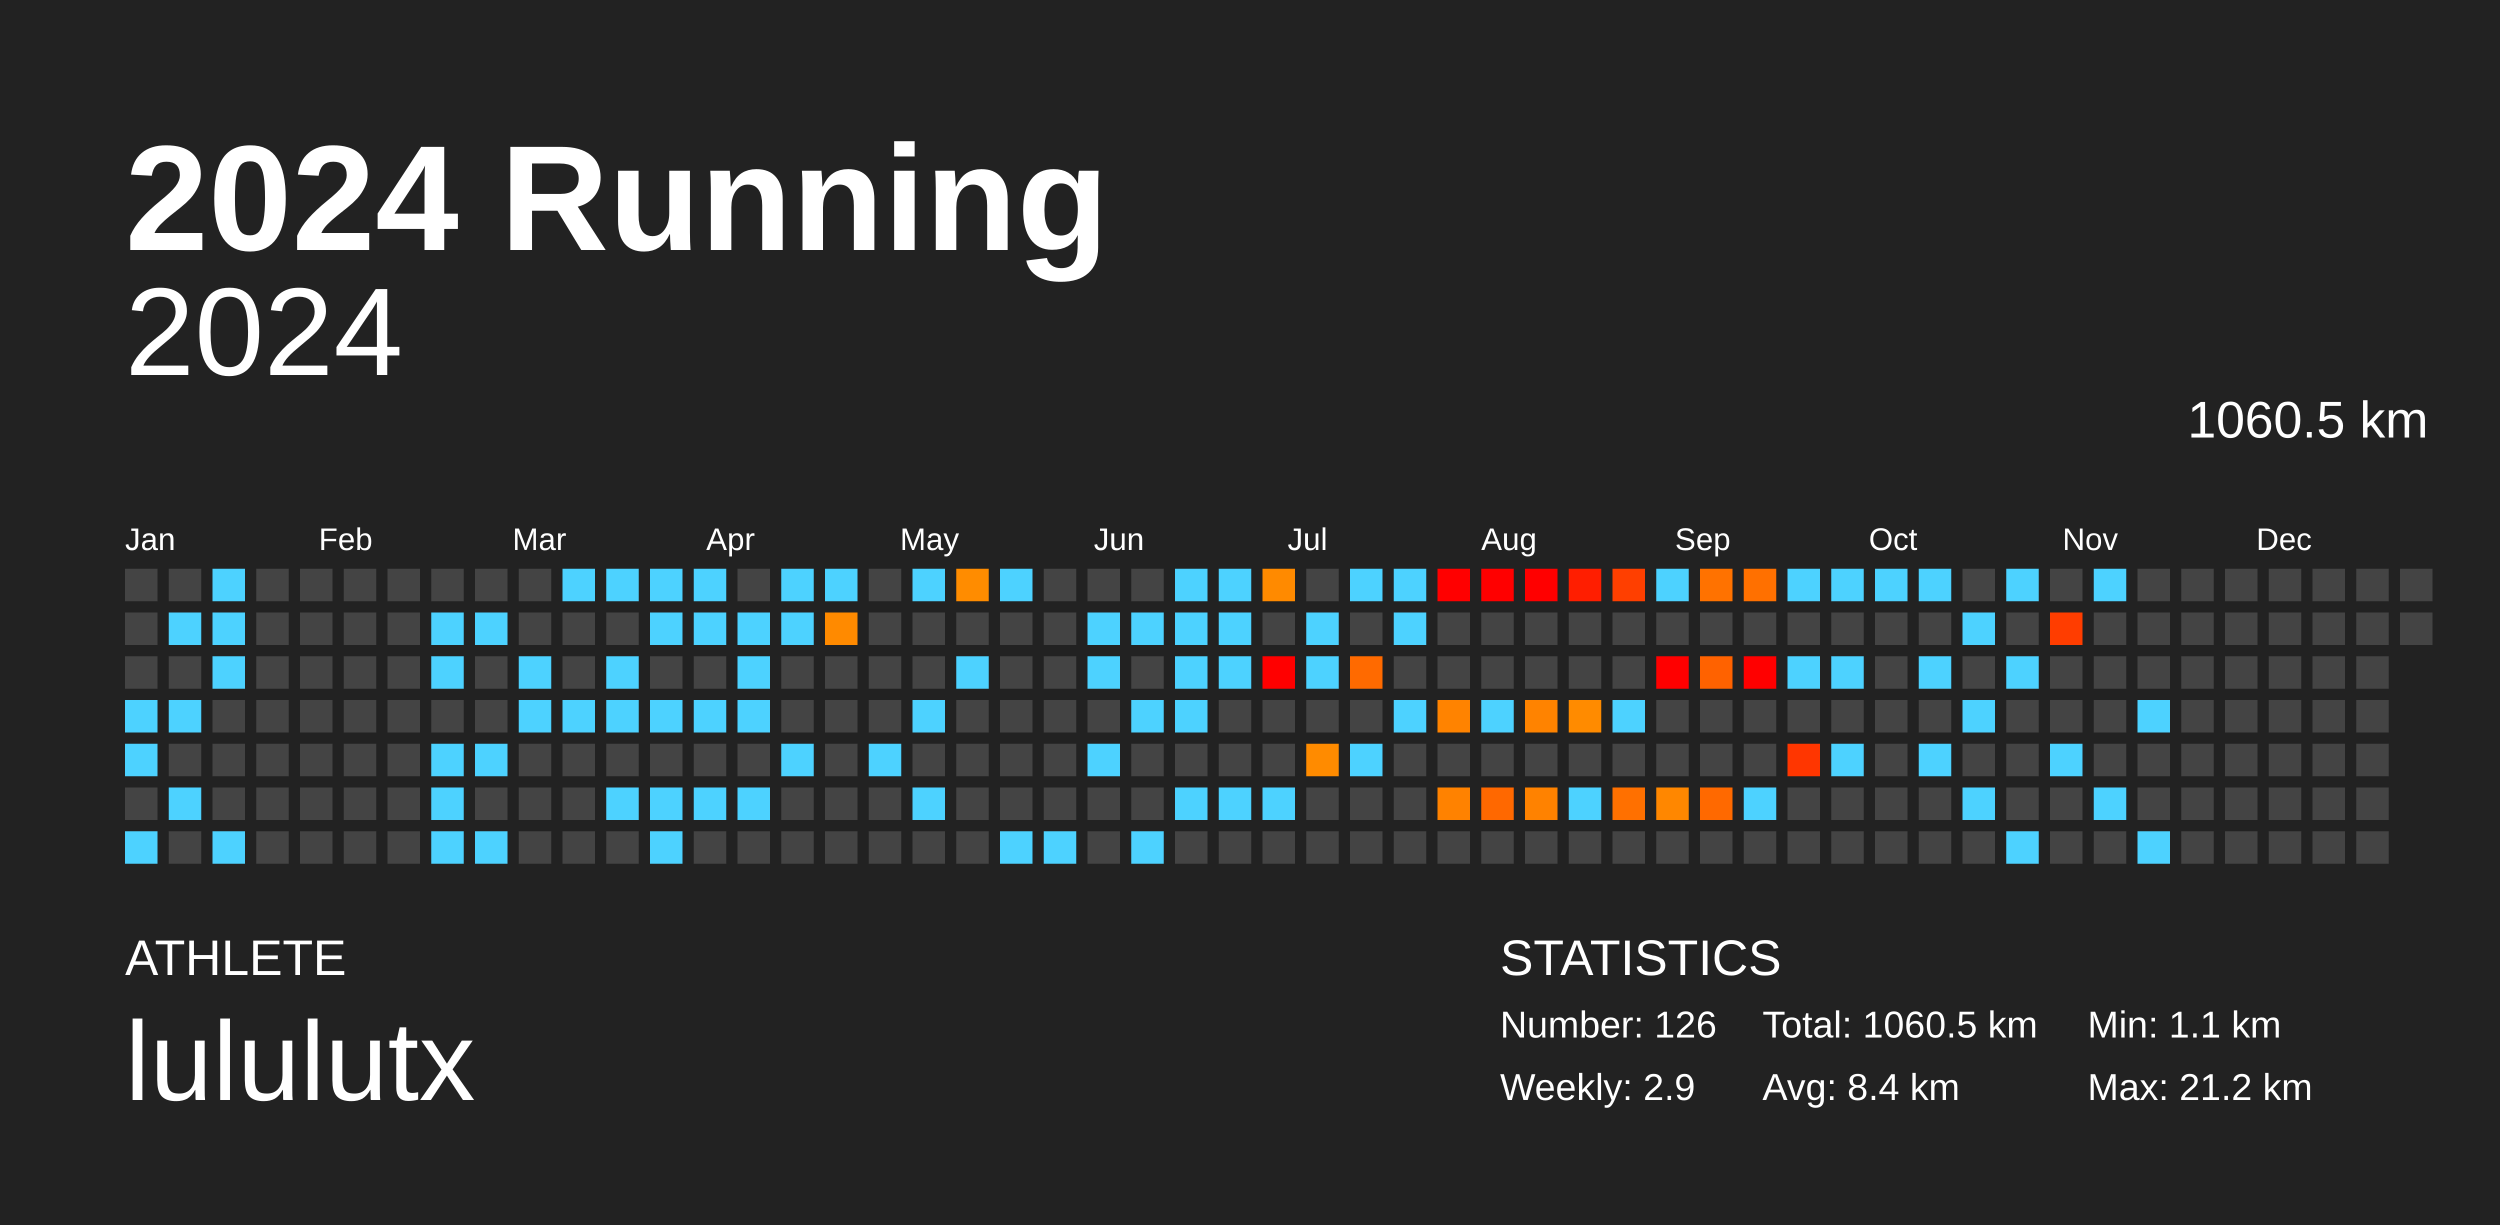
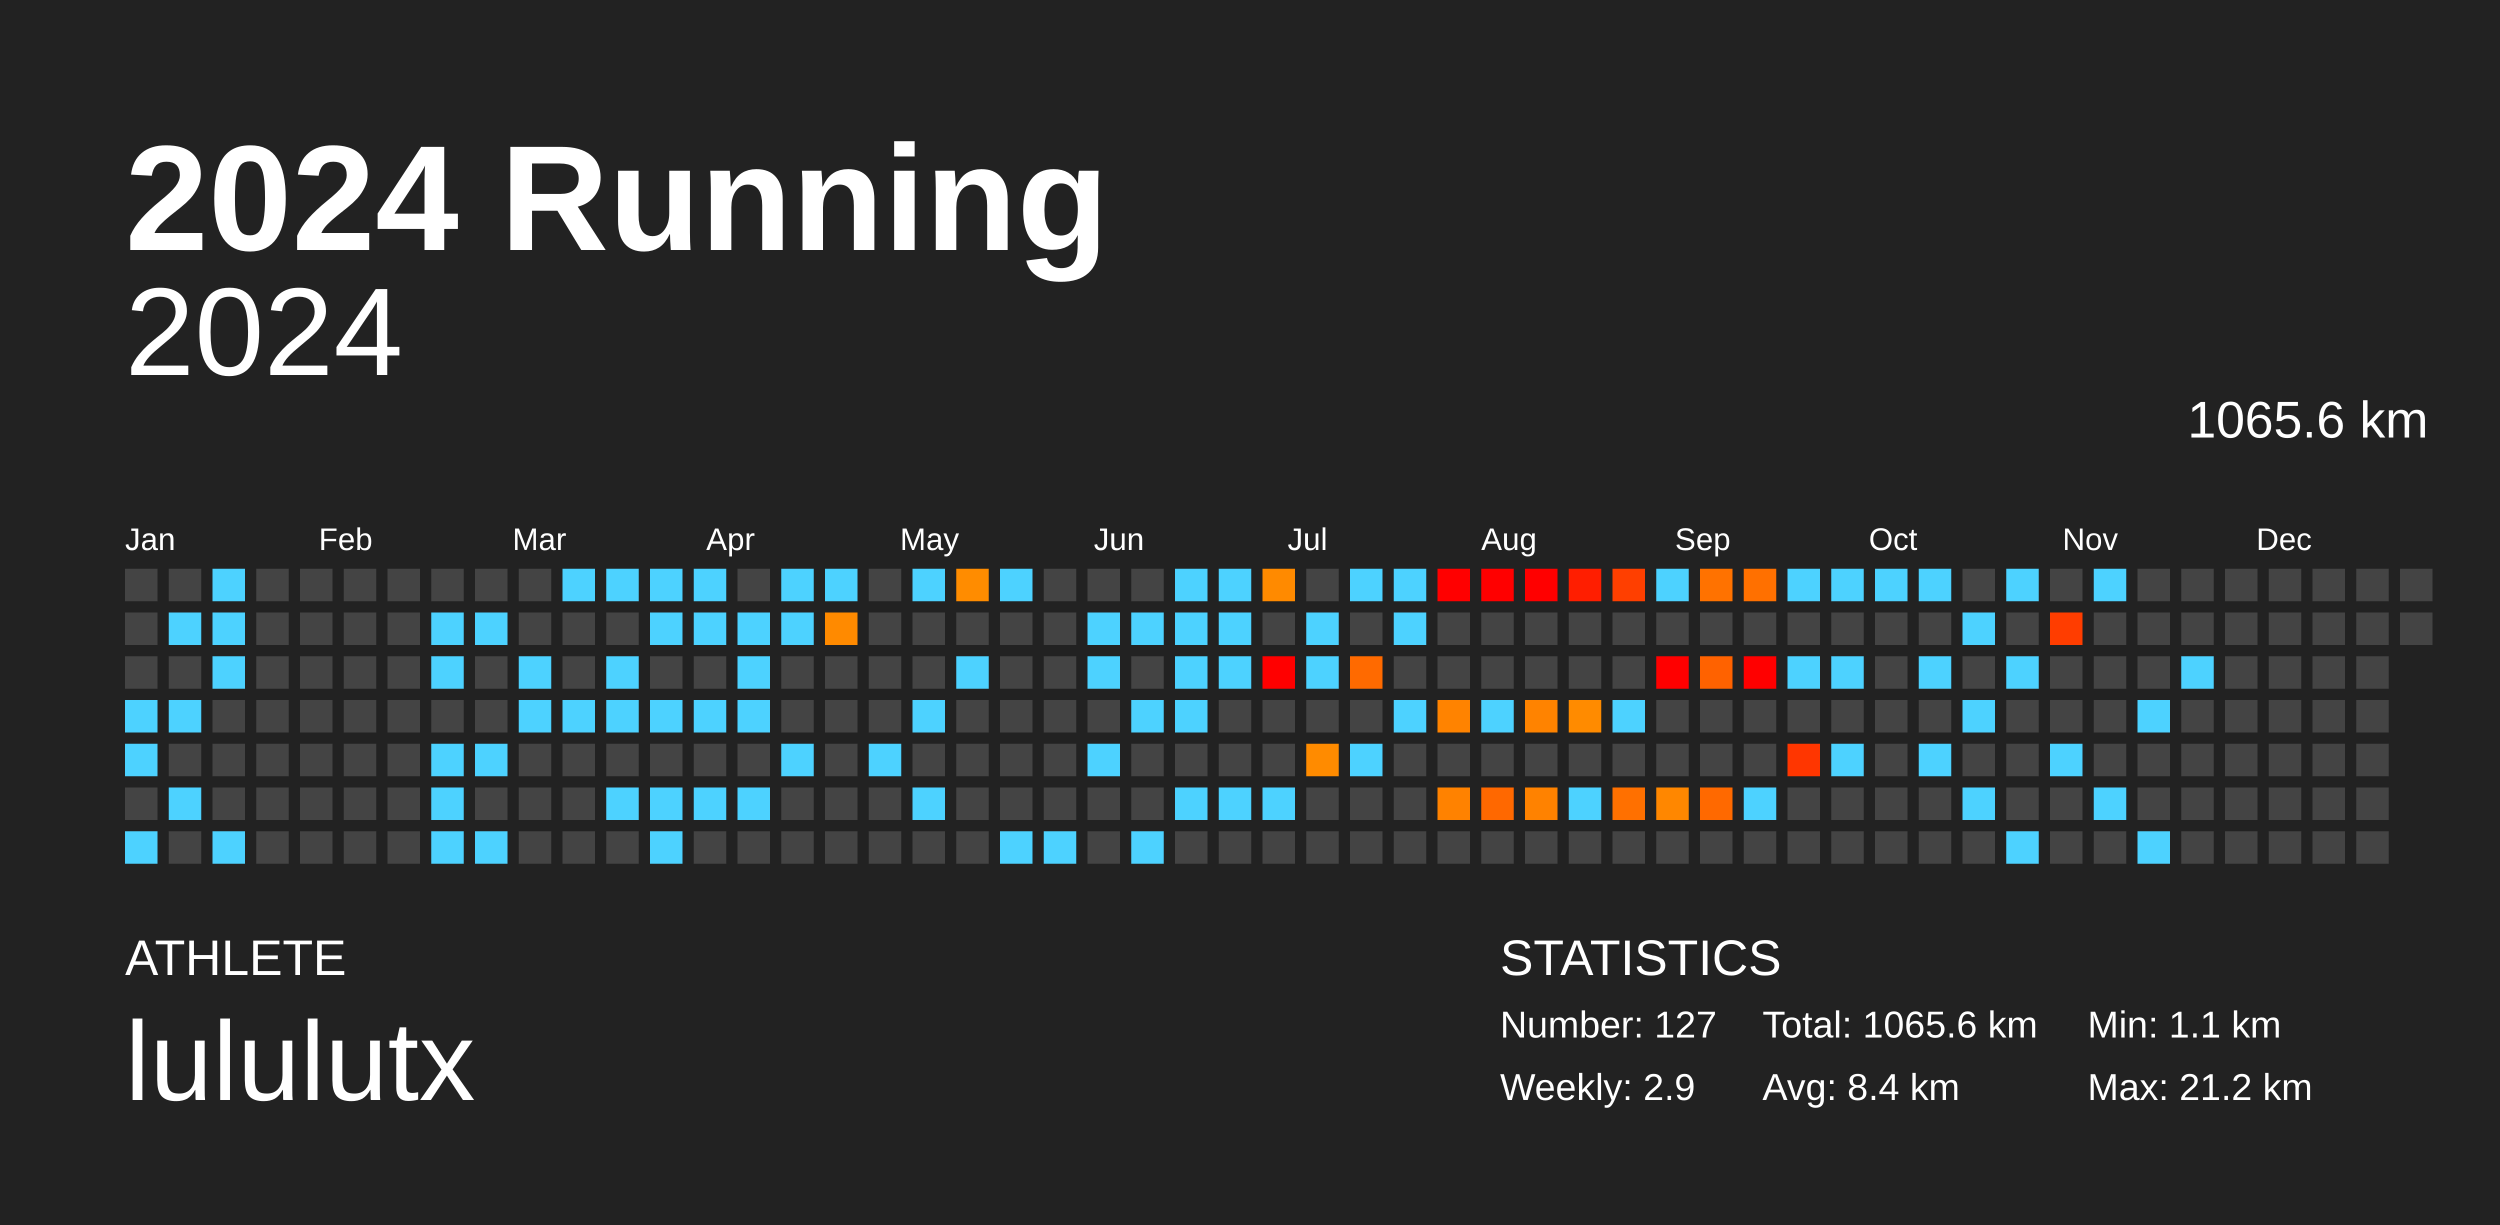
<svg xmlns="http://www.w3.org/2000/svg" baseProfile="full" height="98mm" version="1.1" viewBox="0,0,200,98" width="200mm">
  <defs />
  <rect fill="#222222" height="98" width="200" x="0" y="0" />
  <text fill="#FFFFFF" style="font-size:12px; font-family:Arial; font-weight:bold;" x="10" y="20">2024 Running</text>
  <text fill="#FFFFFF" style="font-size:4px; font-family:Arial" x="10" y="78">ATHLETE</text>
  <text fill="#FFFFFF" style="font-size:9px; font-family:Arial" x="10" y="88">lululutx</text>
  <text fill="#FFFFFF" style="font-size:4px; font-family:Arial" x="120" y="78">STATISTICS</text>
-   <text fill="#FFFFFF" style="font-size:3px; font-family:Arial" x="120" y="83">Number: 126</text>
+   <text fill="#FFFFFF" style="font-size:3px; font-family:Arial" x="120" y="83">Number: 127</text>
  <text fill="#FFFFFF" style="font-size:3px; font-family:Arial" x="120" y="88">Weekly: 2.9</text>
-   <text fill="#FFFFFF" style="font-size:3px; font-family:Arial" x="141" y="83">Total: 1060.5 km</text>
+   <text fill="#FFFFFF" style="font-size:3px; font-family:Arial" x="141" y="83">Total: 1065.6 km</text>
  <text fill="#FFFFFF" style="font-size:3px; font-family:Arial" x="141" y="88">Avg: 8.4 km</text>
  <text fill="#FFFFFF" style="font-size:3px; font-family:Arial" x="167" y="83">Min: 1.1 km</text>
  <text fill="#FFFFFF" style="font-size:3px; font-family:Arial" x="167" y="88">Max: 21.2 km</text>
  <text alignment-baseline="hanging" fill="#FFFFFF" style="font-size:10.0px; font-family:Arial;" x="10" y="30">2024</text>
-   <text alignment-baseline="hanging" fill="#FFFFFF" style="font-size:4.125px; font-family:Arial;" x="175" y="35">1060.5 km</text>
+   <text alignment-baseline="hanging" fill="#FFFFFF" style="font-size:4.125px; font-family:Arial;" x="175" y="35">1065.6 km</text>
  <text fill="#FFFFFF" style="font-size:2.5px; font-family:Arial" x="10.0" y="44">Jan</text>
  <text fill="#FFFFFF" style="font-size:2.5px; font-family:Arial" x="25.5" y="44">Feb</text>
  <text fill="#FFFFFF" style="font-size:2.5px; font-family:Arial" x="41.0" y="44">Mar</text>
  <text fill="#FFFFFF" style="font-size:2.5px; font-family:Arial" x="56.5" y="44">Apr</text>
  <text fill="#FFFFFF" style="font-size:2.5px; font-family:Arial" x="72.0" y="44">May</text>
  <text fill="#FFFFFF" style="font-size:2.5px; font-family:Arial" x="87.5" y="44">Jun</text>
  <text fill="#FFFFFF" style="font-size:2.5px; font-family:Arial" x="103.0" y="44">Jul</text>
  <text fill="#FFFFFF" style="font-size:2.5px; font-family:Arial" x="118.5" y="44">Aug</text>
  <text fill="#FFFFFF" style="font-size:2.5px; font-family:Arial" x="134.0" y="44">Sep</text>
  <text fill="#FFFFFF" style="font-size:2.5px; font-family:Arial" x="149.5" y="44">Oct</text>
  <text fill="#FFFFFF" style="font-size:2.5px; font-family:Arial" x="165.0" y="44">Nov</text>
  <text fill="#FFFFFF" style="font-size:2.5px; font-family:Arial" x="180.5" y="44">Dec</text>
  <rect fill="#444444" height="2.6" width="2.6" x="10.0" y="45.5" />
  <rect fill="#444444" height="2.6" width="2.6" x="10.0" y="49.0" />
  <rect fill="#444444" height="2.6" width="2.6" x="10.0" y="52.5" />
  <rect fill="#4dd2ff" height="2.6" width="2.6" x="10.0" y="56.0" />
  <rect fill="#4dd2ff" height="2.6" width="2.6" x="10.0" y="59.5" />
  <rect fill="#444444" height="2.6" width="2.6" x="10.0" y="63.0" />
  <rect fill="#4dd2ff" height="2.6" width="2.6" x="10.0" y="66.5" />
  <rect fill="#444444" height="2.6" width="2.6" x="13.5" y="45.5" />
  <rect fill="#4dd2ff" height="2.6" width="2.6" x="13.5" y="49.0" />
  <rect fill="#444444" height="2.6" width="2.6" x="13.5" y="52.5" />
  <rect fill="#4dd2ff" height="2.6" width="2.6" x="13.5" y="56.0" />
  <rect fill="#444444" height="2.6" width="2.6" x="13.5" y="59.5" />
  <rect fill="#4dd2ff" height="2.6" width="2.6" x="13.5" y="63.0" />
  <rect fill="#444444" height="2.6" width="2.6" x="13.5" y="66.5" />
  <rect fill="#4dd2ff" height="2.6" width="2.6" x="17.0" y="45.5" />
  <rect fill="#4dd2ff" height="2.6" width="2.6" x="17.0" y="49.0" />
  <rect fill="#4dd2ff" height="2.6" width="2.6" x="17.0" y="52.5" />
  <rect fill="#444444" height="2.6" width="2.6" x="17.0" y="56.0" />
  <rect fill="#444444" height="2.6" width="2.6" x="17.0" y="59.5" />
  <rect fill="#444444" height="2.6" width="2.6" x="17.0" y="63.0" />
  <rect fill="#4dd2ff" height="2.6" width="2.6" x="17.0" y="66.5" />
  <rect fill="#444444" height="2.6" width="2.6" x="20.5" y="45.5" />
  <rect fill="#444444" height="2.6" width="2.6" x="20.5" y="49.0" />
  <rect fill="#444444" height="2.6" width="2.6" x="20.5" y="52.5" />
  <rect fill="#444444" height="2.6" width="2.6" x="20.5" y="56.0" />
  <rect fill="#444444" height="2.6" width="2.6" x="20.5" y="59.5" />
  <rect fill="#444444" height="2.6" width="2.6" x="20.5" y="63.0" />
  <rect fill="#444444" height="2.6" width="2.6" x="20.5" y="66.5" />
  <rect fill="#444444" height="2.6" width="2.6" x="24.0" y="45.5" />
  <rect fill="#444444" height="2.6" width="2.6" x="24.0" y="49.0" />
  <rect fill="#444444" height="2.6" width="2.6" x="24.0" y="52.5" />
  <rect fill="#444444" height="2.6" width="2.6" x="24.0" y="56.0" />
  <rect fill="#444444" height="2.6" width="2.6" x="24.0" y="59.5" />
  <rect fill="#444444" height="2.6" width="2.6" x="24.0" y="63.0" />
  <rect fill="#444444" height="2.6" width="2.6" x="24.0" y="66.5" />
  <rect fill="#444444" height="2.6" width="2.6" x="27.5" y="45.5" />
  <rect fill="#444444" height="2.6" width="2.6" x="27.5" y="49.0" />
  <rect fill="#444444" height="2.6" width="2.6" x="27.5" y="52.5" />
  <rect fill="#444444" height="2.6" width="2.6" x="27.5" y="56.0" />
  <rect fill="#444444" height="2.6" width="2.6" x="27.5" y="59.5" />
  <rect fill="#444444" height="2.6" width="2.6" x="27.5" y="63.0" />
  <rect fill="#444444" height="2.6" width="2.6" x="27.5" y="66.5" />
  <rect fill="#444444" height="2.6" width="2.6" x="31.0" y="45.5" />
  <rect fill="#444444" height="2.6" width="2.6" x="31.0" y="49.0" />
  <rect fill="#444444" height="2.6" width="2.6" x="31.0" y="52.5" />
  <rect fill="#444444" height="2.6" width="2.6" x="31.0" y="56.0" />
  <rect fill="#444444" height="2.6" width="2.6" x="31.0" y="59.5" />
  <rect fill="#444444" height="2.6" width="2.6" x="31.0" y="63.0" />
  <rect fill="#444444" height="2.6" width="2.6" x="31.0" y="66.5" />
  <rect fill="#444444" height="2.6" width="2.6" x="34.5" y="45.5" />
  <rect fill="#4dd2ff" height="2.6" width="2.6" x="34.5" y="49.0" />
  <rect fill="#4dd2ff" height="2.6" width="2.6" x="34.5" y="52.5" />
  <rect fill="#444444" height="2.6" width="2.6" x="34.5" y="56.0" />
  <rect fill="#4dd2ff" height="2.6" width="2.6" x="34.5" y="59.5" />
  <rect fill="#4dd2ff" height="2.6" width="2.6" x="34.5" y="63.0" />
  <rect fill="#4dd2ff" height="2.6" width="2.6" x="34.5" y="66.5" />
  <rect fill="#444444" height="2.6" width="2.6" x="38.0" y="45.5" />
  <rect fill="#4dd2ff" height="2.6" width="2.6" x="38.0" y="49.0" />
  <rect fill="#444444" height="2.6" width="2.6" x="38.0" y="52.5" />
  <rect fill="#444444" height="2.6" width="2.6" x="38.0" y="56.0" />
  <rect fill="#4dd2ff" height="2.6" width="2.6" x="38.0" y="59.5" />
  <rect fill="#444444" height="2.6" width="2.6" x="38.0" y="63.0" />
  <rect fill="#4dd2ff" height="2.6" width="2.6" x="38.0" y="66.5" />
  <rect fill="#444444" height="2.6" width="2.6" x="41.5" y="45.5" />
  <rect fill="#444444" height="2.6" width="2.6" x="41.5" y="49.0" />
  <rect fill="#4dd2ff" height="2.6" width="2.6" x="41.5" y="52.5" />
  <rect fill="#4dd2ff" height="2.6" width="2.6" x="41.5" y="56.0" />
  <rect fill="#444444" height="2.6" width="2.6" x="41.5" y="59.5" />
  <rect fill="#444444" height="2.6" width="2.6" x="41.5" y="63.0" />
  <rect fill="#444444" height="2.6" width="2.6" x="41.5" y="66.5" />
  <rect fill="#4dd2ff" height="2.6" width="2.6" x="45.0" y="45.5" />
  <rect fill="#444444" height="2.6" width="2.6" x="45.0" y="49.0" />
  <rect fill="#444444" height="2.6" width="2.6" x="45.0" y="52.5" />
  <rect fill="#4dd2ff" height="2.6" width="2.6" x="45.0" y="56.0" />
  <rect fill="#444444" height="2.6" width="2.6" x="45.0" y="59.5" />
  <rect fill="#444444" height="2.6" width="2.6" x="45.0" y="63.0" />
  <rect fill="#444444" height="2.6" width="2.6" x="45.0" y="66.5" />
  <rect fill="#4dd2ff" height="2.6" width="2.6" x="48.5" y="45.5" />
  <rect fill="#444444" height="2.6" width="2.6" x="48.5" y="49.0" />
  <rect fill="#4dd2ff" height="2.6" width="2.6" x="48.5" y="52.5" />
  <rect fill="#4dd2ff" height="2.6" width="2.6" x="48.5" y="56.0" />
  <rect fill="#444444" height="2.6" width="2.6" x="48.5" y="59.5" />
  <rect fill="#4dd2ff" height="2.6" width="2.6" x="48.5" y="63.0" />
  <rect fill="#444444" height="2.6" width="2.6" x="48.5" y="66.5" />
  <rect fill="#4dd2ff" height="2.6" width="2.6" x="52.0" y="45.5" />
  <rect fill="#4dd2ff" height="2.6" width="2.6" x="52.0" y="49.0" />
  <rect fill="#444444" height="2.6" width="2.6" x="52.0" y="52.5" />
  <rect fill="#4dd2ff" height="2.6" width="2.6" x="52.0" y="56.0" />
  <rect fill="#444444" height="2.6" width="2.6" x="52.0" y="59.5" />
  <rect fill="#4dd2ff" height="2.6" width="2.6" x="52.0" y="63.0" />
  <rect fill="#4dd2ff" height="2.6" width="2.6" x="52.0" y="66.5" />
  <rect fill="#4dd2ff" height="2.6" width="2.6" x="55.5" y="45.5" />
  <rect fill="#4dd2ff" height="2.6" width="2.6" x="55.5" y="49.0" />
  <rect fill="#444444" height="2.6" width="2.6" x="55.5" y="52.5" />
  <rect fill="#4dd2ff" height="2.6" width="2.6" x="55.5" y="56.0" />
  <rect fill="#444444" height="2.6" width="2.6" x="55.5" y="59.5" />
  <rect fill="#4dd2ff" height="2.6" width="2.6" x="55.5" y="63.0" />
  <rect fill="#444444" height="2.6" width="2.6" x="55.5" y="66.5" />
  <rect fill="#444444" height="2.6" width="2.6" x="59.0" y="45.5" />
  <rect fill="#4dd2ff" height="2.6" width="2.6" x="59.0" y="49.0" />
  <rect fill="#4dd2ff" height="2.6" width="2.6" x="59.0" y="52.5" />
  <rect fill="#4dd2ff" height="2.6" width="2.6" x="59.0" y="56.0" />
  <rect fill="#444444" height="2.6" width="2.6" x="59.0" y="59.5" />
  <rect fill="#4dd2ff" height="2.6" width="2.6" x="59.0" y="63.0" />
  <rect fill="#444444" height="2.6" width="2.6" x="59.0" y="66.5" />
  <rect fill="#4dd2ff" height="2.6" width="2.6" x="62.5" y="45.5" />
  <rect fill="#4dd2ff" height="2.6" width="2.6" x="62.5" y="49.0" />
  <rect fill="#444444" height="2.6" width="2.6" x="62.5" y="52.5" />
  <rect fill="#444444" height="2.6" width="2.6" x="62.5" y="56.0" />
  <rect fill="#4dd2ff" height="2.6" width="2.6" x="62.5" y="59.5" />
  <rect fill="#444444" height="2.6" width="2.6" x="62.5" y="63.0" />
  <rect fill="#444444" height="2.6" width="2.6" x="62.5" y="66.5" />
  <rect fill="#4dd2ff" height="2.6" width="2.6" x="66.0" y="45.5" />
  <rect fill="#ff8a00" height="2.6" width="2.6" x="66.0" y="49.0" />
  <rect fill="#444444" height="2.6" width="2.6" x="66.0" y="52.5" />
  <rect fill="#444444" height="2.6" width="2.6" x="66.0" y="56.0" />
  <rect fill="#444444" height="2.6" width="2.6" x="66.0" y="59.5" />
  <rect fill="#444444" height="2.6" width="2.6" x="66.0" y="63.0" />
  <rect fill="#444444" height="2.6" width="2.6" x="66.0" y="66.5" />
  <rect fill="#444444" height="2.6" width="2.6" x="69.5" y="45.5" />
  <rect fill="#444444" height="2.6" width="2.6" x="69.5" y="49.0" />
  <rect fill="#444444" height="2.6" width="2.6" x="69.5" y="52.5" />
  <rect fill="#444444" height="2.6" width="2.6" x="69.5" y="56.0" />
  <rect fill="#4dd2ff" height="2.6" width="2.6" x="69.5" y="59.5" />
  <rect fill="#444444" height="2.6" width="2.6" x="69.5" y="63.0" />
  <rect fill="#444444" height="2.6" width="2.6" x="69.5" y="66.5" />
  <rect fill="#4dd2ff" height="2.6" width="2.6" x="73.0" y="45.5" />
  <rect fill="#444444" height="2.6" width="2.6" x="73.0" y="49.0" />
  <rect fill="#444444" height="2.6" width="2.6" x="73.0" y="52.5" />
  <rect fill="#4dd2ff" height="2.6" width="2.6" x="73.0" y="56.0" />
  <rect fill="#444444" height="2.6" width="2.6" x="73.0" y="59.5" />
  <rect fill="#4dd2ff" height="2.6" width="2.6" x="73.0" y="63.0" />
  <rect fill="#444444" height="2.6" width="2.6" x="73.0" y="66.5" />
  <rect fill="#ff8c00" height="2.6" width="2.6" x="76.5" y="45.5" />
  <rect fill="#444444" height="2.6" width="2.6" x="76.5" y="49.0" />
  <rect fill="#4dd2ff" height="2.6" width="2.6" x="76.5" y="52.5" />
  <rect fill="#444444" height="2.6" width="2.6" x="76.5" y="56.0" />
  <rect fill="#444444" height="2.6" width="2.6" x="76.5" y="59.5" />
  <rect fill="#444444" height="2.6" width="2.6" x="76.5" y="63.0" />
  <rect fill="#444444" height="2.6" width="2.6" x="76.5" y="66.5" />
  <rect fill="#4dd2ff" height="2.6" width="2.6" x="80.0" y="45.5" />
  <rect fill="#444444" height="2.6" width="2.6" x="80.0" y="49.0" />
  <rect fill="#444444" height="2.6" width="2.6" x="80.0" y="52.5" />
  <rect fill="#444444" height="2.6" width="2.6" x="80.0" y="56.0" />
  <rect fill="#444444" height="2.6" width="2.6" x="80.0" y="59.5" />
  <rect fill="#444444" height="2.6" width="2.6" x="80.0" y="63.0" />
  <rect fill="#4dd2ff" height="2.6" width="2.6" x="80.0" y="66.5" />
  <rect fill="#444444" height="2.6" width="2.6" x="83.5" y="45.5" />
  <rect fill="#444444" height="2.6" width="2.6" x="83.5" y="49.0" />
  <rect fill="#444444" height="2.6" width="2.6" x="83.5" y="52.5" />
  <rect fill="#444444" height="2.6" width="2.6" x="83.5" y="56.0" />
  <rect fill="#444444" height="2.6" width="2.6" x="83.5" y="59.5" />
  <rect fill="#444444" height="2.6" width="2.6" x="83.5" y="63.0" />
  <rect fill="#4dd2ff" height="2.6" width="2.6" x="83.5" y="66.5" />
  <rect fill="#444444" height="2.6" width="2.6" x="87.0" y="45.5" />
  <rect fill="#4dd2ff" height="2.6" width="2.6" x="87.0" y="49.0" />
  <rect fill="#4dd2ff" height="2.6" width="2.6" x="87.0" y="52.5" />
  <rect fill="#444444" height="2.6" width="2.6" x="87.0" y="56.0" />
  <rect fill="#4dd2ff" height="2.6" width="2.6" x="87.0" y="59.5" />
  <rect fill="#444444" height="2.6" width="2.6" x="87.0" y="63.0" />
  <rect fill="#444444" height="2.6" width="2.6" x="87.0" y="66.5" />
  <rect fill="#444444" height="2.6" width="2.6" x="90.5" y="45.5" />
  <rect fill="#4dd2ff" height="2.6" width="2.6" x="90.5" y="49.0" />
  <rect fill="#444444" height="2.6" width="2.6" x="90.5" y="52.5" />
  <rect fill="#4dd2ff" height="2.6" width="2.6" x="90.5" y="56.0" />
  <rect fill="#444444" height="2.6" width="2.6" x="90.5" y="59.5" />
  <rect fill="#444444" height="2.6" width="2.6" x="90.5" y="63.0" />
  <rect fill="#4dd2ff" height="2.6" width="2.6" x="90.5" y="66.5" />
  <rect fill="#4dd2ff" height="2.6" width="2.6" x="94.0" y="45.5" />
  <rect fill="#4dd2ff" height="2.6" width="2.6" x="94.0" y="49.0" />
  <rect fill="#4dd2ff" height="2.6" width="2.6" x="94.0" y="52.5" />
  <rect fill="#4dd2ff" height="2.6" width="2.6" x="94.0" y="56.0" />
  <rect fill="#444444" height="2.6" width="2.6" x="94.0" y="59.5" />
  <rect fill="#4dd2ff" height="2.6" width="2.6" x="94.0" y="63.0" />
  <rect fill="#444444" height="2.6" width="2.6" x="94.0" y="66.5" />
  <rect fill="#4dd2ff" height="2.6" width="2.6" x="97.5" y="45.5" />
  <rect fill="#4dd2ff" height="2.6" width="2.6" x="97.5" y="49.0" />
  <rect fill="#4dd2ff" height="2.6" width="2.6" x="97.5" y="52.5" />
  <rect fill="#444444" height="2.6" width="2.6" x="97.5" y="56.0" />
  <rect fill="#444444" height="2.6" width="2.6" x="97.5" y="59.5" />
  <rect fill="#4dd2ff" height="2.6" width="2.6" x="97.5" y="63.0" />
  <rect fill="#444444" height="2.6" width="2.6" x="97.5" y="66.5" />
  <rect fill="#ff8a00" height="2.6" width="2.6" x="101.0" y="45.5" />
  <rect fill="#444444" height="2.6" width="2.6" x="101.0" y="49.0" />
  <rect fill="red" height="2.6" width="2.6" x="101.0" y="52.5" />
  <rect fill="#444444" height="2.6" width="2.6" x="101.0" y="56.0" />
  <rect fill="#444444" height="2.6" width="2.6" x="101.0" y="59.5" />
  <rect fill="#4dd2ff" height="2.6" width="2.6" x="101.0" y="63.0" />
  <rect fill="#444444" height="2.6" width="2.6" x="101.0" y="66.5" />
  <rect fill="#444444" height="2.6" width="2.6" x="104.5" y="45.5" />
  <rect fill="#4dd2ff" height="2.6" width="2.6" x="104.5" y="49.0" />
  <rect fill="#4dd2ff" height="2.6" width="2.6" x="104.5" y="52.5" />
  <rect fill="#444444" height="2.6" width="2.6" x="104.5" y="56.0" />
  <rect fill="#ff8b00" height="2.6" width="2.6" x="104.5" y="59.5" />
  <rect fill="#444444" height="2.6" width="2.6" x="104.5" y="63.0" />
  <rect fill="#444444" height="2.6" width="2.6" x="104.5" y="66.5" />
  <rect fill="#4dd2ff" height="2.6" width="2.6" x="108.0" y="45.5" />
  <rect fill="#444444" height="2.6" width="2.6" x="108.0" y="49.0" />
  <rect fill="#ff6a00" height="2.6" width="2.6" x="108.0" y="52.5" />
  <rect fill="#444444" height="2.6" width="2.6" x="108.0" y="56.0" />
  <rect fill="#4dd2ff" height="2.6" width="2.6" x="108.0" y="59.5" />
  <rect fill="#444444" height="2.6" width="2.6" x="108.0" y="63.0" />
  <rect fill="#444444" height="2.6" width="2.6" x="108.0" y="66.5" />
  <rect fill="#4dd2ff" height="2.6" width="2.6" x="111.5" y="45.5" />
  <rect fill="#4dd2ff" height="2.6" width="2.6" x="111.5" y="49.0" />
  <rect fill="#444444" height="2.6" width="2.6" x="111.5" y="52.5" />
  <rect fill="#4dd2ff" height="2.6" width="2.6" x="111.5" y="56.0" />
  <rect fill="#444444" height="2.6" width="2.6" x="111.5" y="59.5" />
  <rect fill="#444444" height="2.6" width="2.6" x="111.5" y="63.0" />
  <rect fill="#444444" height="2.6" width="2.6" x="111.5" y="66.5" />
  <rect fill="red" height="2.6" width="2.6" x="115.0" y="45.5" />
  <rect fill="#444444" height="2.6" width="2.6" x="115.0" y="49.0" />
  <rect fill="#444444" height="2.6" width="2.6" x="115.0" y="52.5" />
  <rect fill="#ff8300" height="2.6" width="2.6" x="115.0" y="56.0" />
  <rect fill="#444444" height="2.6" width="2.6" x="115.0" y="59.5" />
  <rect fill="#ff8200" height="2.6" width="2.6" x="115.0" y="63.0" />
  <rect fill="#444444" height="2.6" width="2.6" x="115.0" y="66.5" />
  <rect fill="red" height="2.6" width="2.6" x="118.5" y="45.5" />
  <rect fill="#444444" height="2.6" width="2.6" x="118.5" y="49.0" />
  <rect fill="#444444" height="2.6" width="2.6" x="118.5" y="52.5" />
  <rect fill="#4dd2ff" height="2.6" width="2.6" x="118.5" y="56.0" />
  <rect fill="#444444" height="2.6" width="2.6" x="118.5" y="59.5" />
  <rect fill="#ff6800" height="2.6" width="2.6" x="118.5" y="63.0" />
  <rect fill="#444444" height="2.6" width="2.6" x="118.5" y="66.5" />
  <rect fill="red" height="2.6" width="2.6" x="122.0" y="45.5" />
  <rect fill="#444444" height="2.6" width="2.6" x="122.0" y="49.0" />
  <rect fill="#444444" height="2.6" width="2.6" x="122.0" y="52.5" />
  <rect fill="#ff8300" height="2.6" width="2.6" x="122.0" y="56.0" />
  <rect fill="#444444" height="2.6" width="2.6" x="122.0" y="59.5" />
  <rect fill="#ff8200" height="2.6" width="2.6" x="122.0" y="63.0" />
  <rect fill="#444444" height="2.6" width="2.6" x="122.0" y="66.5" />
  <rect fill="#ff1e00" height="2.6" width="2.6" x="125.5" y="45.5" />
  <rect fill="#444444" height="2.6" width="2.6" x="125.5" y="49.0" />
  <rect fill="#444444" height="2.6" width="2.6" x="125.5" y="52.5" />
  <rect fill="#ff8b00" height="2.6" width="2.6" x="125.5" y="56.0" />
  <rect fill="#444444" height="2.6" width="2.6" x="125.5" y="59.5" />
  <rect fill="#4dd2ff" height="2.6" width="2.6" x="125.5" y="63.0" />
  <rect fill="#444444" height="2.6" width="2.6" x="125.5" y="66.5" />
  <rect fill="#ff3f00" height="2.6" width="2.6" x="129.0" y="45.5" />
  <rect fill="#444444" height="2.6" width="2.6" x="129.0" y="49.0" />
  <rect fill="#444444" height="2.6" width="2.6" x="129.0" y="52.5" />
  <rect fill="#4dd2ff" height="2.6" width="2.6" x="129.0" y="56.0" />
  <rect fill="#444444" height="2.6" width="2.6" x="129.0" y="59.5" />
  <rect fill="#ff7000" height="2.6" width="2.6" x="129.0" y="63.0" />
  <rect fill="#444444" height="2.6" width="2.6" x="129.0" y="66.5" />
  <rect fill="#4dd2ff" height="2.6" width="2.6" x="132.5" y="45.5" />
  <rect fill="#444444" height="2.6" width="2.6" x="132.5" y="49.0" />
  <rect fill="red" height="2.6" width="2.6" x="132.5" y="52.5" />
  <rect fill="#444444" height="2.6" width="2.6" x="132.5" y="56.0" />
  <rect fill="#444444" height="2.6" width="2.6" x="132.5" y="59.5" />
  <rect fill="#ff8700" height="2.6" width="2.6" x="132.5" y="63.0" />
  <rect fill="#444444" height="2.6" width="2.6" x="132.5" y="66.5" />
  <rect fill="#ff7200" height="2.6" width="2.6" x="136.0" y="45.5" />
  <rect fill="#444444" height="2.6" width="2.6" x="136.0" y="49.0" />
  <rect fill="#ff6200" height="2.6" width="2.6" x="136.0" y="52.5" />
  <rect fill="#444444" height="2.6" width="2.6" x="136.0" y="56.0" />
  <rect fill="#444444" height="2.6" width="2.6" x="136.0" y="59.5" />
  <rect fill="#ff6900" height="2.6" width="2.6" x="136.0" y="63.0" />
  <rect fill="#444444" height="2.6" width="2.6" x="136.0" y="66.5" />
  <rect fill="#ff7000" height="2.6" width="2.6" x="139.5" y="45.5" />
  <rect fill="#444444" height="2.6" width="2.6" x="139.5" y="49.0" />
  <rect fill="red" height="2.6" width="2.6" x="139.5" y="52.5" />
  <rect fill="#444444" height="2.6" width="2.6" x="139.5" y="56.0" />
  <rect fill="#444444" height="2.6" width="2.6" x="139.5" y="59.5" />
  <rect fill="#4dd2ff" height="2.6" width="2.6" x="139.5" y="63.0" />
  <rect fill="#444444" height="2.6" width="2.6" x="139.5" y="66.5" />
  <rect fill="#4dd2ff" height="2.6" width="2.6" x="143.0" y="45.5" />
  <rect fill="#444444" height="2.6" width="2.6" x="143.0" y="49.0" />
  <rect fill="#4dd2ff" height="2.6" width="2.6" x="143.0" y="52.5" />
  <rect fill="#444444" height="2.6" width="2.6" x="143.0" y="56.0" />
  <rect fill="#ff3600" height="2.6" width="2.6" x="143.0" y="59.5" />
  <rect fill="#444444" height="2.6" width="2.6" x="143.0" y="63.0" />
  <rect fill="#444444" height="2.6" width="2.6" x="143.0" y="66.5" />
  <rect fill="#4dd2ff" height="2.6" width="2.6" x="146.5" y="45.5" />
  <rect fill="#444444" height="2.6" width="2.6" x="146.5" y="49.0" />
  <rect fill="#4dd2ff" height="2.6" width="2.6" x="146.5" y="52.5" />
  <rect fill="#444444" height="2.6" width="2.6" x="146.5" y="56.0" />
  <rect fill="#4dd2ff" height="2.6" width="2.6" x="146.5" y="59.5" />
  <rect fill="#444444" height="2.6" width="2.6" x="146.5" y="63.0" />
  <rect fill="#444444" height="2.6" width="2.6" x="146.5" y="66.5" />
  <rect fill="#4dd2ff" height="2.6" width="2.6" x="150.0" y="45.5" />
  <rect fill="#444444" height="2.6" width="2.6" x="150.0" y="49.0" />
  <rect fill="#444444" height="2.6" width="2.6" x="150.0" y="52.5" />
  <rect fill="#444444" height="2.6" width="2.6" x="150.0" y="56.0" />
  <rect fill="#444444" height="2.6" width="2.6" x="150.0" y="59.5" />
  <rect fill="#444444" height="2.6" width="2.6" x="150.0" y="63.0" />
  <rect fill="#444444" height="2.6" width="2.6" x="150.0" y="66.5" />
  <rect fill="#4dd2ff" height="2.6" width="2.6" x="153.5" y="45.5" />
  <rect fill="#444444" height="2.6" width="2.6" x="153.5" y="49.0" />
  <rect fill="#4dd2ff" height="2.6" width="2.6" x="153.5" y="52.5" />
  <rect fill="#444444" height="2.6" width="2.6" x="153.5" y="56.0" />
  <rect fill="#4dd2ff" height="2.6" width="2.6" x="153.5" y="59.5" />
  <rect fill="#444444" height="2.6" width="2.6" x="153.5" y="63.0" />
  <rect fill="#444444" height="2.6" width="2.6" x="153.5" y="66.5" />
  <rect fill="#444444" height="2.6" width="2.6" x="157.0" y="45.5" />
  <rect fill="#4dd2ff" height="2.6" width="2.6" x="157.0" y="49.0" />
  <rect fill="#444444" height="2.6" width="2.6" x="157.0" y="52.5" />
  <rect fill="#4dd2ff" height="2.6" width="2.6" x="157.0" y="56.0" />
  <rect fill="#444444" height="2.6" width="2.6" x="157.0" y="59.5" />
  <rect fill="#4dd2ff" height="2.6" width="2.6" x="157.0" y="63.0" />
  <rect fill="#444444" height="2.6" width="2.6" x="157.0" y="66.5" />
  <rect fill="#4dd2ff" height="2.6" width="2.6" x="160.5" y="45.5" />
  <rect fill="#444444" height="2.6" width="2.6" x="160.5" y="49.0" />
  <rect fill="#4dd2ff" height="2.6" width="2.6" x="160.5" y="52.5" />
  <rect fill="#444444" height="2.6" width="2.6" x="160.5" y="56.0" />
  <rect fill="#444444" height="2.6" width="2.6" x="160.5" y="59.5" />
  <rect fill="#444444" height="2.6" width="2.6" x="160.5" y="63.0" />
  <rect fill="#4dd2ff" height="2.6" width="2.6" x="160.5" y="66.5" />
  <rect fill="#444444" height="2.6" width="2.6" x="164.0" y="45.5" />
  <rect fill="#ff3d00" height="2.6" width="2.6" x="164.0" y="49.0" />
  <rect fill="#444444" height="2.6" width="2.6" x="164.0" y="52.5" />
  <rect fill="#444444" height="2.6" width="2.6" x="164.0" y="56.0" />
  <rect fill="#4dd2ff" height="2.6" width="2.6" x="164.0" y="59.5" />
  <rect fill="#444444" height="2.6" width="2.6" x="164.0" y="63.0" />
  <rect fill="#444444" height="2.6" width="2.6" x="164.0" y="66.5" />
  <rect fill="#4dd2ff" height="2.6" width="2.6" x="167.5" y="45.5" />
  <rect fill="#444444" height="2.6" width="2.6" x="167.5" y="49.0" />
  <rect fill="#444444" height="2.6" width="2.6" x="167.5" y="52.5" />
  <rect fill="#444444" height="2.6" width="2.6" x="167.5" y="56.0" />
  <rect fill="#444444" height="2.6" width="2.6" x="167.5" y="59.5" />
  <rect fill="#4dd2ff" height="2.6" width="2.6" x="167.5" y="63.0" />
  <rect fill="#444444" height="2.6" width="2.6" x="167.5" y="66.5" />
  <rect fill="#444444" height="2.6" width="2.6" x="171.0" y="45.5" />
  <rect fill="#444444" height="2.6" width="2.6" x="171.0" y="49.0" />
  <rect fill="#444444" height="2.6" width="2.6" x="171.0" y="52.5" />
  <rect fill="#4dd2ff" height="2.6" width="2.6" x="171.0" y="56.0" />
  <rect fill="#444444" height="2.6" width="2.6" x="171.0" y="59.5" />
  <rect fill="#444444" height="2.6" width="2.6" x="171.0" y="63.0" />
  <rect fill="#4dd2ff" height="2.6" width="2.6" x="171.0" y="66.5" />
  <rect fill="#444444" height="2.6" width="2.6" x="174.5" y="45.5" />
  <rect fill="#444444" height="2.6" width="2.6" x="174.5" y="49.0" />
-   <rect fill="#444444" height="2.6" width="2.6" x="174.5" y="52.5" />
+   <rect fill="#4dd2ff" height="2.6" width="2.6" x="174.5" y="52.5" />
  <rect fill="#444444" height="2.6" width="2.6" x="174.5" y="56.0" />
  <rect fill="#444444" height="2.6" width="2.6" x="174.5" y="59.5" />
  <rect fill="#444444" height="2.6" width="2.6" x="174.5" y="63.0" />
  <rect fill="#444444" height="2.6" width="2.6" x="174.5" y="66.5" />
  <rect fill="#444444" height="2.6" width="2.6" x="178.0" y="45.5" />
  <rect fill="#444444" height="2.6" width="2.6" x="178.0" y="49.0" />
  <rect fill="#444444" height="2.6" width="2.6" x="178.0" y="52.5" />
  <rect fill="#444444" height="2.6" width="2.6" x="178.0" y="56.0" />
  <rect fill="#444444" height="2.6" width="2.6" x="178.0" y="59.5" />
  <rect fill="#444444" height="2.6" width="2.6" x="178.0" y="63.0" />
  <rect fill="#444444" height="2.6" width="2.6" x="178.0" y="66.5" />
  <rect fill="#444444" height="2.6" width="2.6" x="181.5" y="45.5" />
  <rect fill="#444444" height="2.6" width="2.6" x="181.5" y="49.0" />
  <rect fill="#444444" height="2.6" width="2.6" x="181.5" y="52.5" />
  <rect fill="#444444" height="2.6" width="2.6" x="181.5" y="56.0" />
  <rect fill="#444444" height="2.6" width="2.6" x="181.5" y="59.5" />
  <rect fill="#444444" height="2.6" width="2.6" x="181.5" y="63.0" />
  <rect fill="#444444" height="2.6" width="2.6" x="181.5" y="66.5" />
  <rect fill="#444444" height="2.6" width="2.6" x="185.0" y="45.5" />
  <rect fill="#444444" height="2.6" width="2.6" x="185.0" y="49.0" />
  <rect fill="#444444" height="2.6" width="2.6" x="185.0" y="52.5" />
  <rect fill="#444444" height="2.6" width="2.6" x="185.0" y="56.0" />
  <rect fill="#444444" height="2.6" width="2.6" x="185.0" y="59.5" />
  <rect fill="#444444" height="2.6" width="2.6" x="185.0" y="63.0" />
  <rect fill="#444444" height="2.6" width="2.6" x="185.0" y="66.5" />
  <rect fill="#444444" height="2.6" width="2.6" x="188.5" y="45.5" />
  <rect fill="#444444" height="2.6" width="2.6" x="188.5" y="49.0" />
  <rect fill="#444444" height="2.6" width="2.6" x="188.5" y="52.5" />
  <rect fill="#444444" height="2.6" width="2.6" x="188.5" y="56.0" />
  <rect fill="#444444" height="2.6" width="2.6" x="188.5" y="59.5" />
  <rect fill="#444444" height="2.6" width="2.6" x="188.5" y="63.0" />
  <rect fill="#444444" height="2.6" width="2.6" x="188.5" y="66.5" />
  <rect fill="#444444" height="2.6" width="2.6" x="192.0" y="45.5" />
  <rect fill="#444444" height="2.6" width="2.6" x="192.0" y="49.0" />
</svg>
